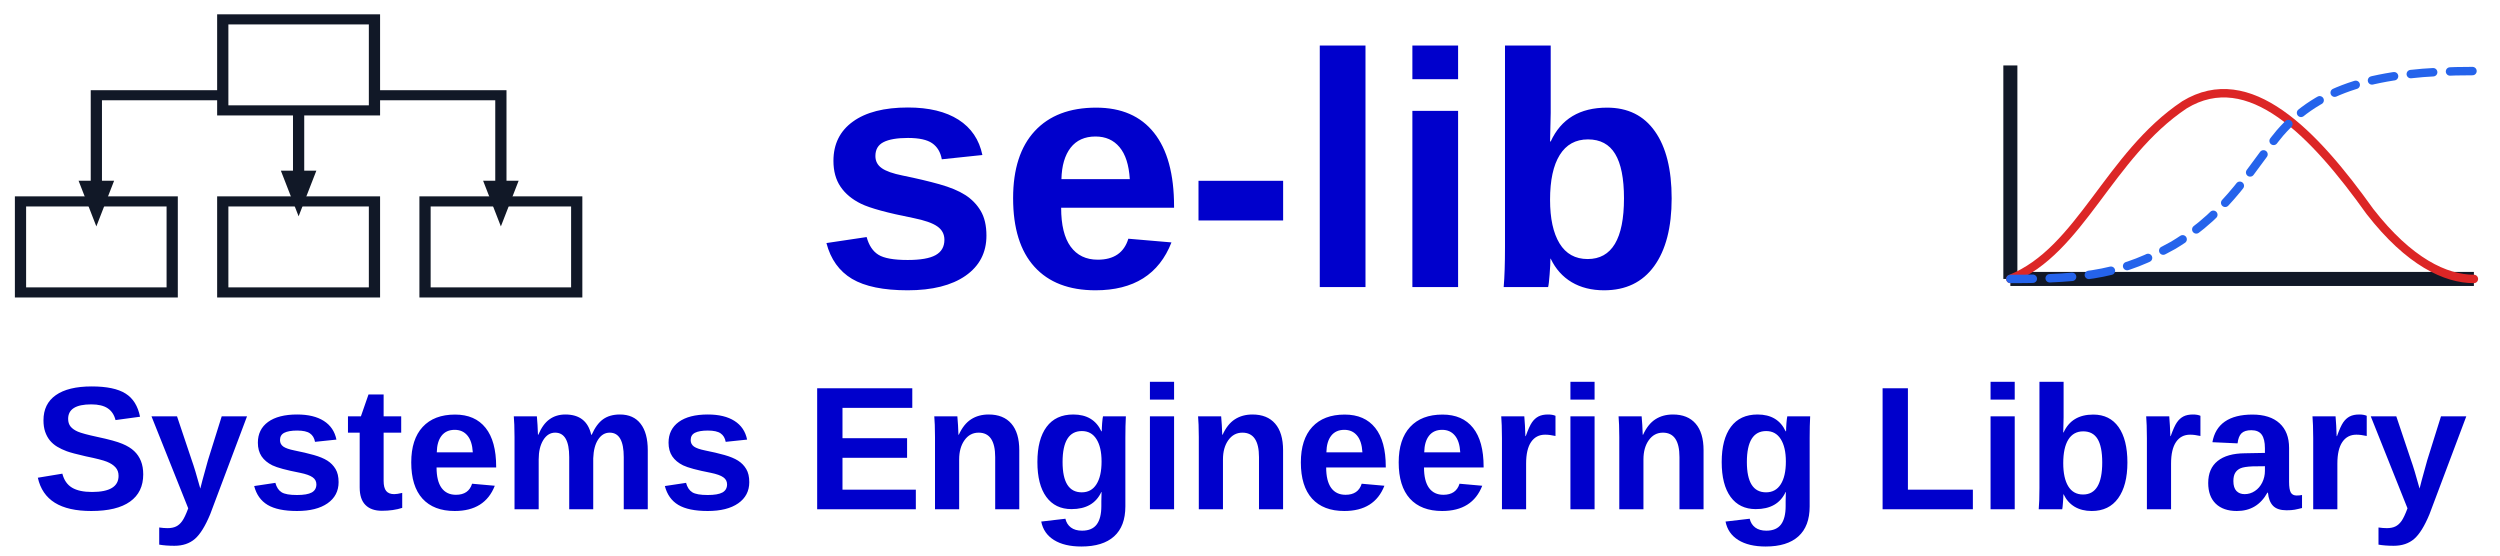
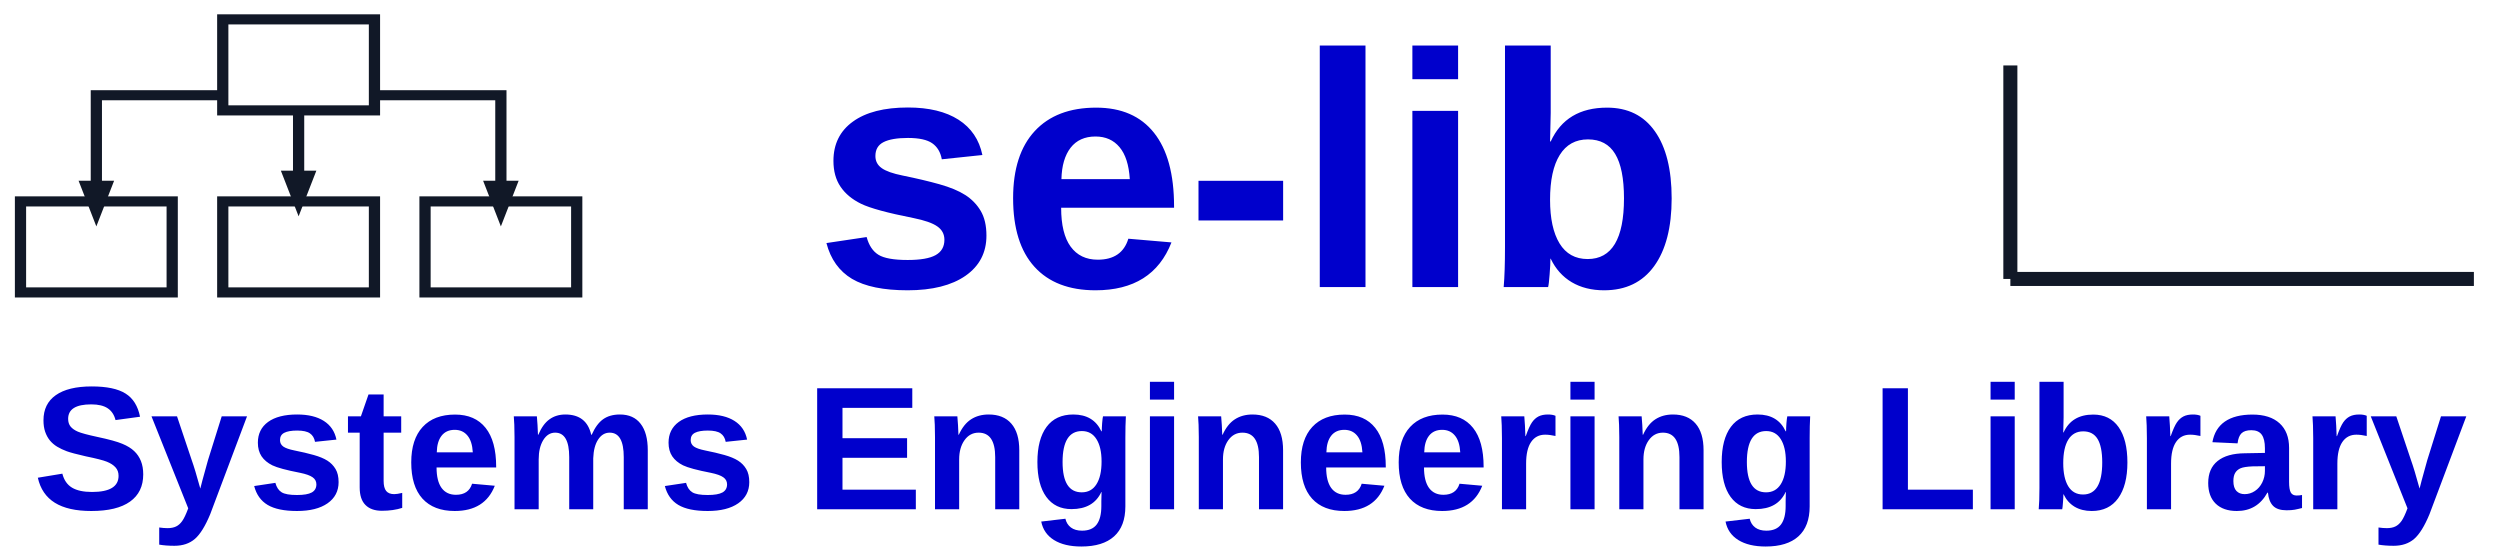
<svg xmlns="http://www.w3.org/2000/svg" xmlns:xlink="http://www.w3.org/1999/xlink" width="540pt" height="120pt" viewBox="0 0 540 120" version="1.1">
  <g id="graph0" class="graph">
    <rect x="0" y="0" width="540" height="120" fill="none" />
    <defs>
      <g id="requirements-tree" stroke="#111827" stroke-width="4" fill="#111827">
        <g id="graph0_req" class="graph" transform="scale(1 .9) rotate(0) translate(4 112)">
          <polygon fill="none" stroke="transparent" points="-4,4 -4,-112 202,-112 202,4 -4,4" />
          <g id="node1" class="node">
            <polygon fill="none" points="126,-108 72,-108 72,-72 126,-72 126,-108" />
          </g>
          <g id="node2" class="node">
            <polygon fill="none" points="54,-36 0,-36 0,0 54,0 54,-36" />
          </g>
          <g id="edge1" class="edge">
            <path fill="none" d="M72,-78C55.385,-78 39.098,-78 27,-78 27,-78 27,-42.169 27,-42.169" />
            <polygon points="30.5,-42.169 27,-32.169 23.5,-42.169 30.5,-42.169" />
          </g>
          <g id="node3" class="node">
            <polygon fill="none" points="126,-36 72,-36 72,0 126,0 126,-36" />
          </g>
          <g id="edge2" class="edge">
            <path fill="none" d="M99,-72C99,-72 99,-46.169 99,-46.169" />
            <polygon points="102.5,-46.169 99,-36.169 95.5,-46.169 102.5,-46.169" />
          </g>
          <g id="node4" class="node">
            <polygon fill="none" points="198,-36 144,-36 144,0 198,0 198,-36" />
          </g>
          <g id="edge3" class="edge">
            <path fill="none" d="M126,-78C142.615,-78 158.902,-78 171,-78 171,-78 171,-42.169 171,-42.169" />
            <polygon points="174.5,-42.169 171,-32.169 167.5,-42.169 174.5,-42.169" />
          </g>
        </g>
      </g>
+       <clipPath id="time-graph-reveal" clipPathUnits="userSpaceOnUse">
+         <rect x="35" y="14" width="0" height="88">
+           <animate attributeName="width" dur="5s" values="0;175" repeatCount="indefinite" />
+         </rect>
+       </clipPath>
      <g id="time-graph" fill="none" stroke-width="3">
        <line x1="35" y1="96" x2="200" y2="96" stroke="#111827" stroke-width="5" />
        <line x1="35" y1="96" x2="35" y2="20" stroke="#111827" stroke-width="5" />
-         <path d="M 35 96                  C 60 86, 70 52, 97 34                  C 120 20, 143 44, 163 72                  C 177 90, 190 96, 200 96" stroke="#DC2626" stroke-linecap="round" stroke-linejoin="round" />
-         <path d="M 35 96                  C 63 96, 75 94, 93 84                  C 113 72, 121 56, 131 44                  C 145 28, 165 22, 200 22" stroke="#2563EB" stroke-dasharray="8 6" stroke-linecap="round" stroke-linejoin="round" />
+         <g clip-path="url(#time-graph-reveal)">
+           <path d="M 35 96                    C 60 86, 70 52, 97 34                    C 120 20, 143 44, 163 72                    C 177 90, 190 96, 200 96" stroke="#DC2626" stroke-linecap="round" stroke-linejoin="round" />
+           <path d="M 35 96                    C 63 96, 75 94, 93 84                    C 113 72, 121 56, 131 44                    C 145 28, 165 22, 200 22" stroke="#2563EB" stroke-dasharray="8 6" stroke-linecap="round" stroke-linejoin="round" />
+         </g>
      </g>
    </defs>
    <g id="icon-left" transform="translate(2,2) scale(0.606796)">
      <use href="#requirements-tree" xlink:href="#requirements-tree" />
    </g>
    <g id="icon-right" transform="translate(413,2) scale(0.606796)">
      <use href="#time-graph" xlink:href="#time-graph" />
    </g>
    <text id="title" x="270" y="62" text-anchor="middle" font-family="Arial,sans-serif" font-weight="bold" font-size="72" fill="#0000cc">se-lib</text>
    <text id="subtitle" x="270" y="110" text-anchor="middle" font-family="Arial,sans-serif" font-weight="bold" font-size="38" fill="#0000cc">Systems Engineering Library</text>
  </g>
</svg>
